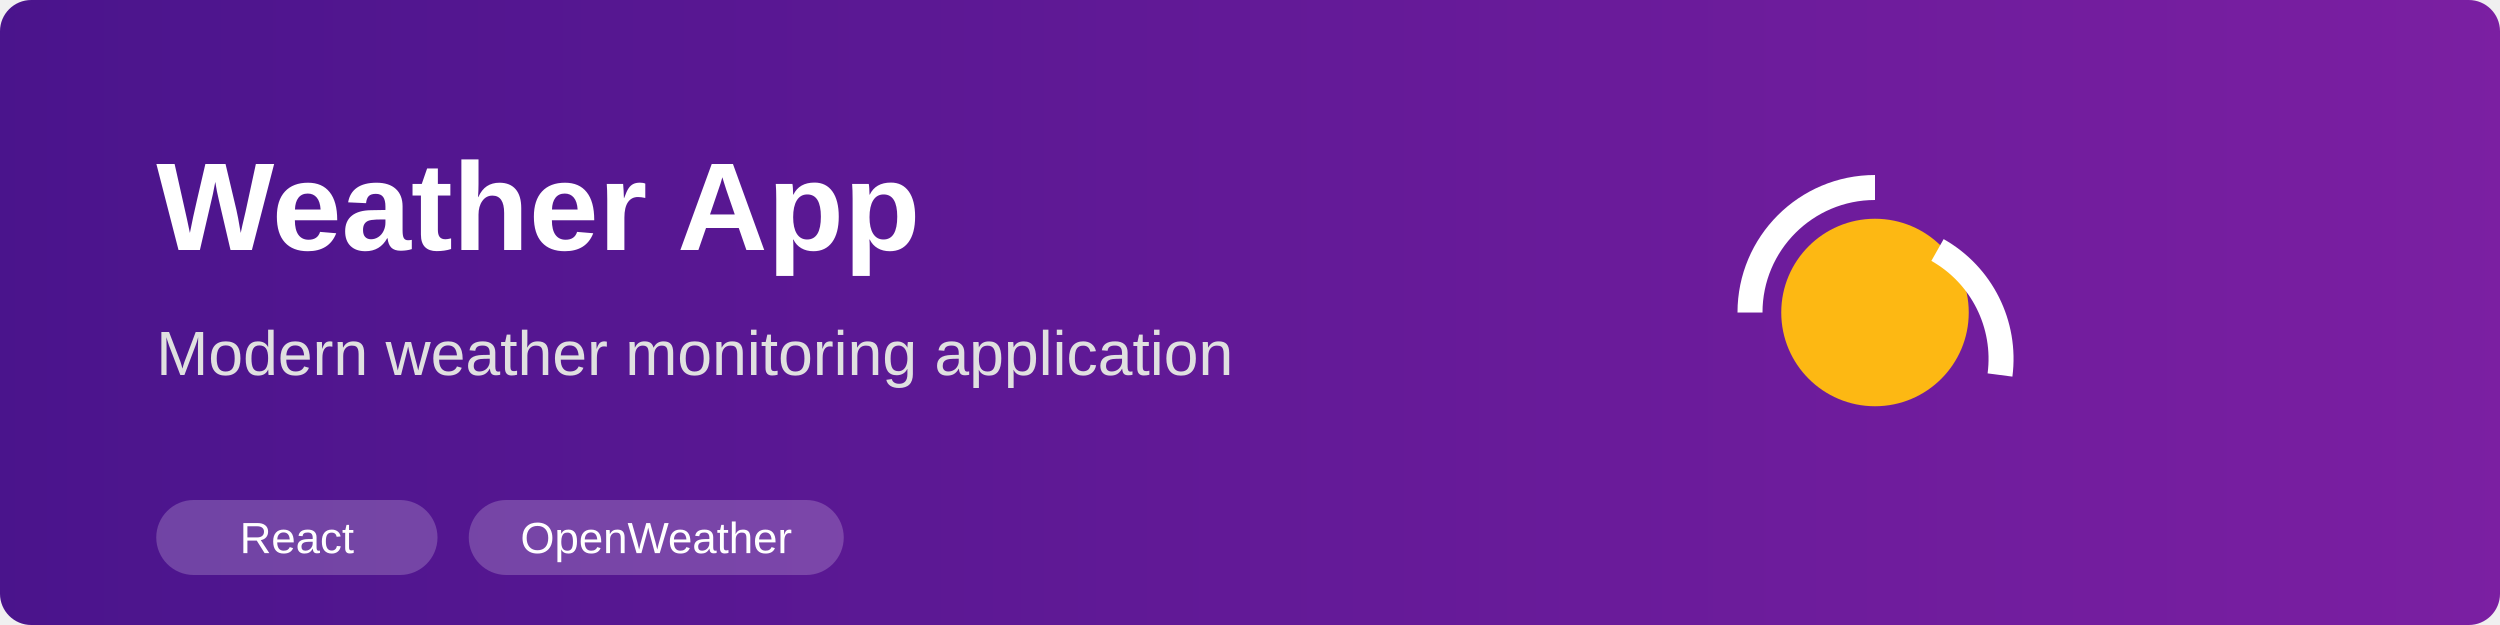
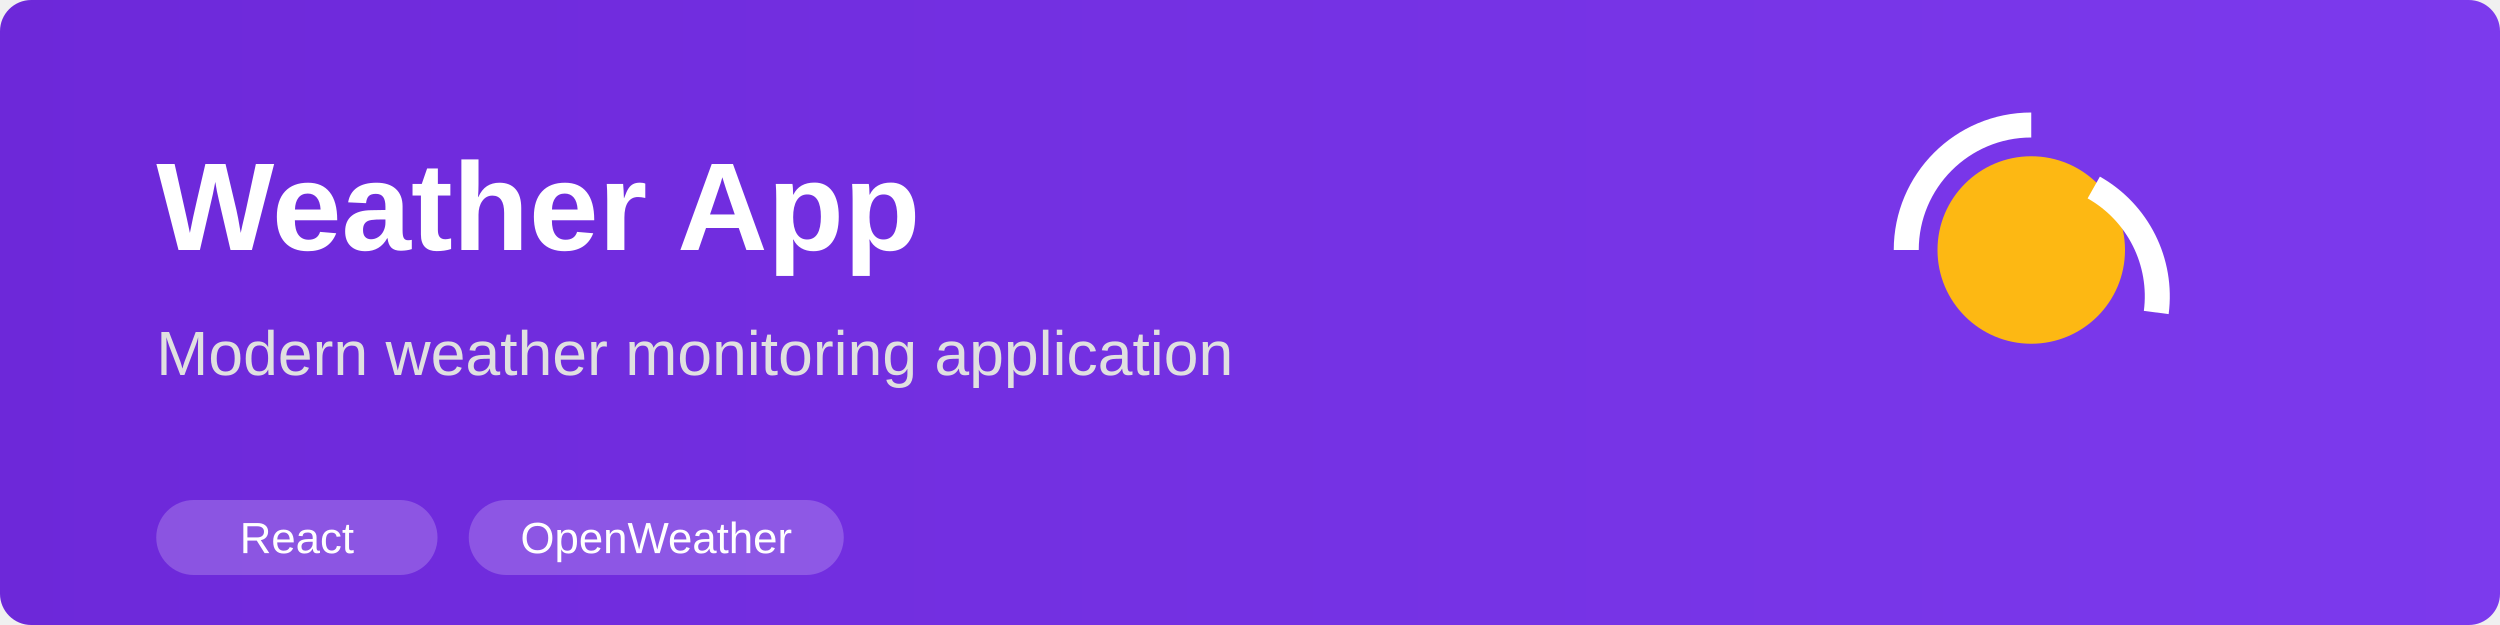
<svg xmlns="http://www.w3.org/2000/svg" viewBox="0 0 800 200">
  <defs>
-     <linearGradient id="headerGradient" x1="0%" y1="0%" x2="100%" y2="0%">
-       <stop offset="0%" style="stop-color:#4A148C;stop-opacity:1" />
-       <stop offset="100%" style="stop-color:#7B1FA2;stop-opacity:1" />
+     <linearGradient id="weatherGradient" x1="0%" y1="0%" x2="100%" y2="0%">
+       <stop offset="0%" style="stop-color:#6D28D9;stop-opacity:1" />
+       <stop offset="100%" style="stop-color:#7C3AED;stop-opacity:1" />
    </linearGradient>
  </defs>
-   <rect width="800" height="200" fill="url(#headerGradient)" rx="10" />
+   <rect width="800" height="200" fill="url(#weatherGradient)" rx="10" />
  <text x="50" y="80" fill="white" font-family="Arial" font-size="40" font-weight="bold">Weather App</text>
-   <g transform="translate(600,100)">
+   <g transform="translate(650,80)">
    <circle cx="0" cy="0" r="30" fill="#FDB813" />
    <path d="M-40,0 A40,40 0 0,1 0,-40" stroke="white" stroke-width="8" fill="none" />
    <path d="M20,-20 A40,40 0 0,1 40,20" stroke="white" stroke-width="8" fill="none" />
  </g>
  <text x="50" y="120" fill="#E0E0E0" font-family="Arial" font-size="20">Modern weather monitoring application</text>
  <g transform="translate(50,160)">
    <rect width="90" height="24" rx="12" fill="white" opacity="0.2" />
    <text x="45" y="17" fill="white" font-family="Arial" font-size="14" text-anchor="middle">React</text>
  </g>
  <g transform="translate(150,160)">
    <rect width="120" height="24" rx="12" fill="white" opacity="0.2" />
    <text x="60" y="17" fill="white" font-family="Arial" font-size="14" text-anchor="middle">OpenWeather</text>
  </g>
</svg>
